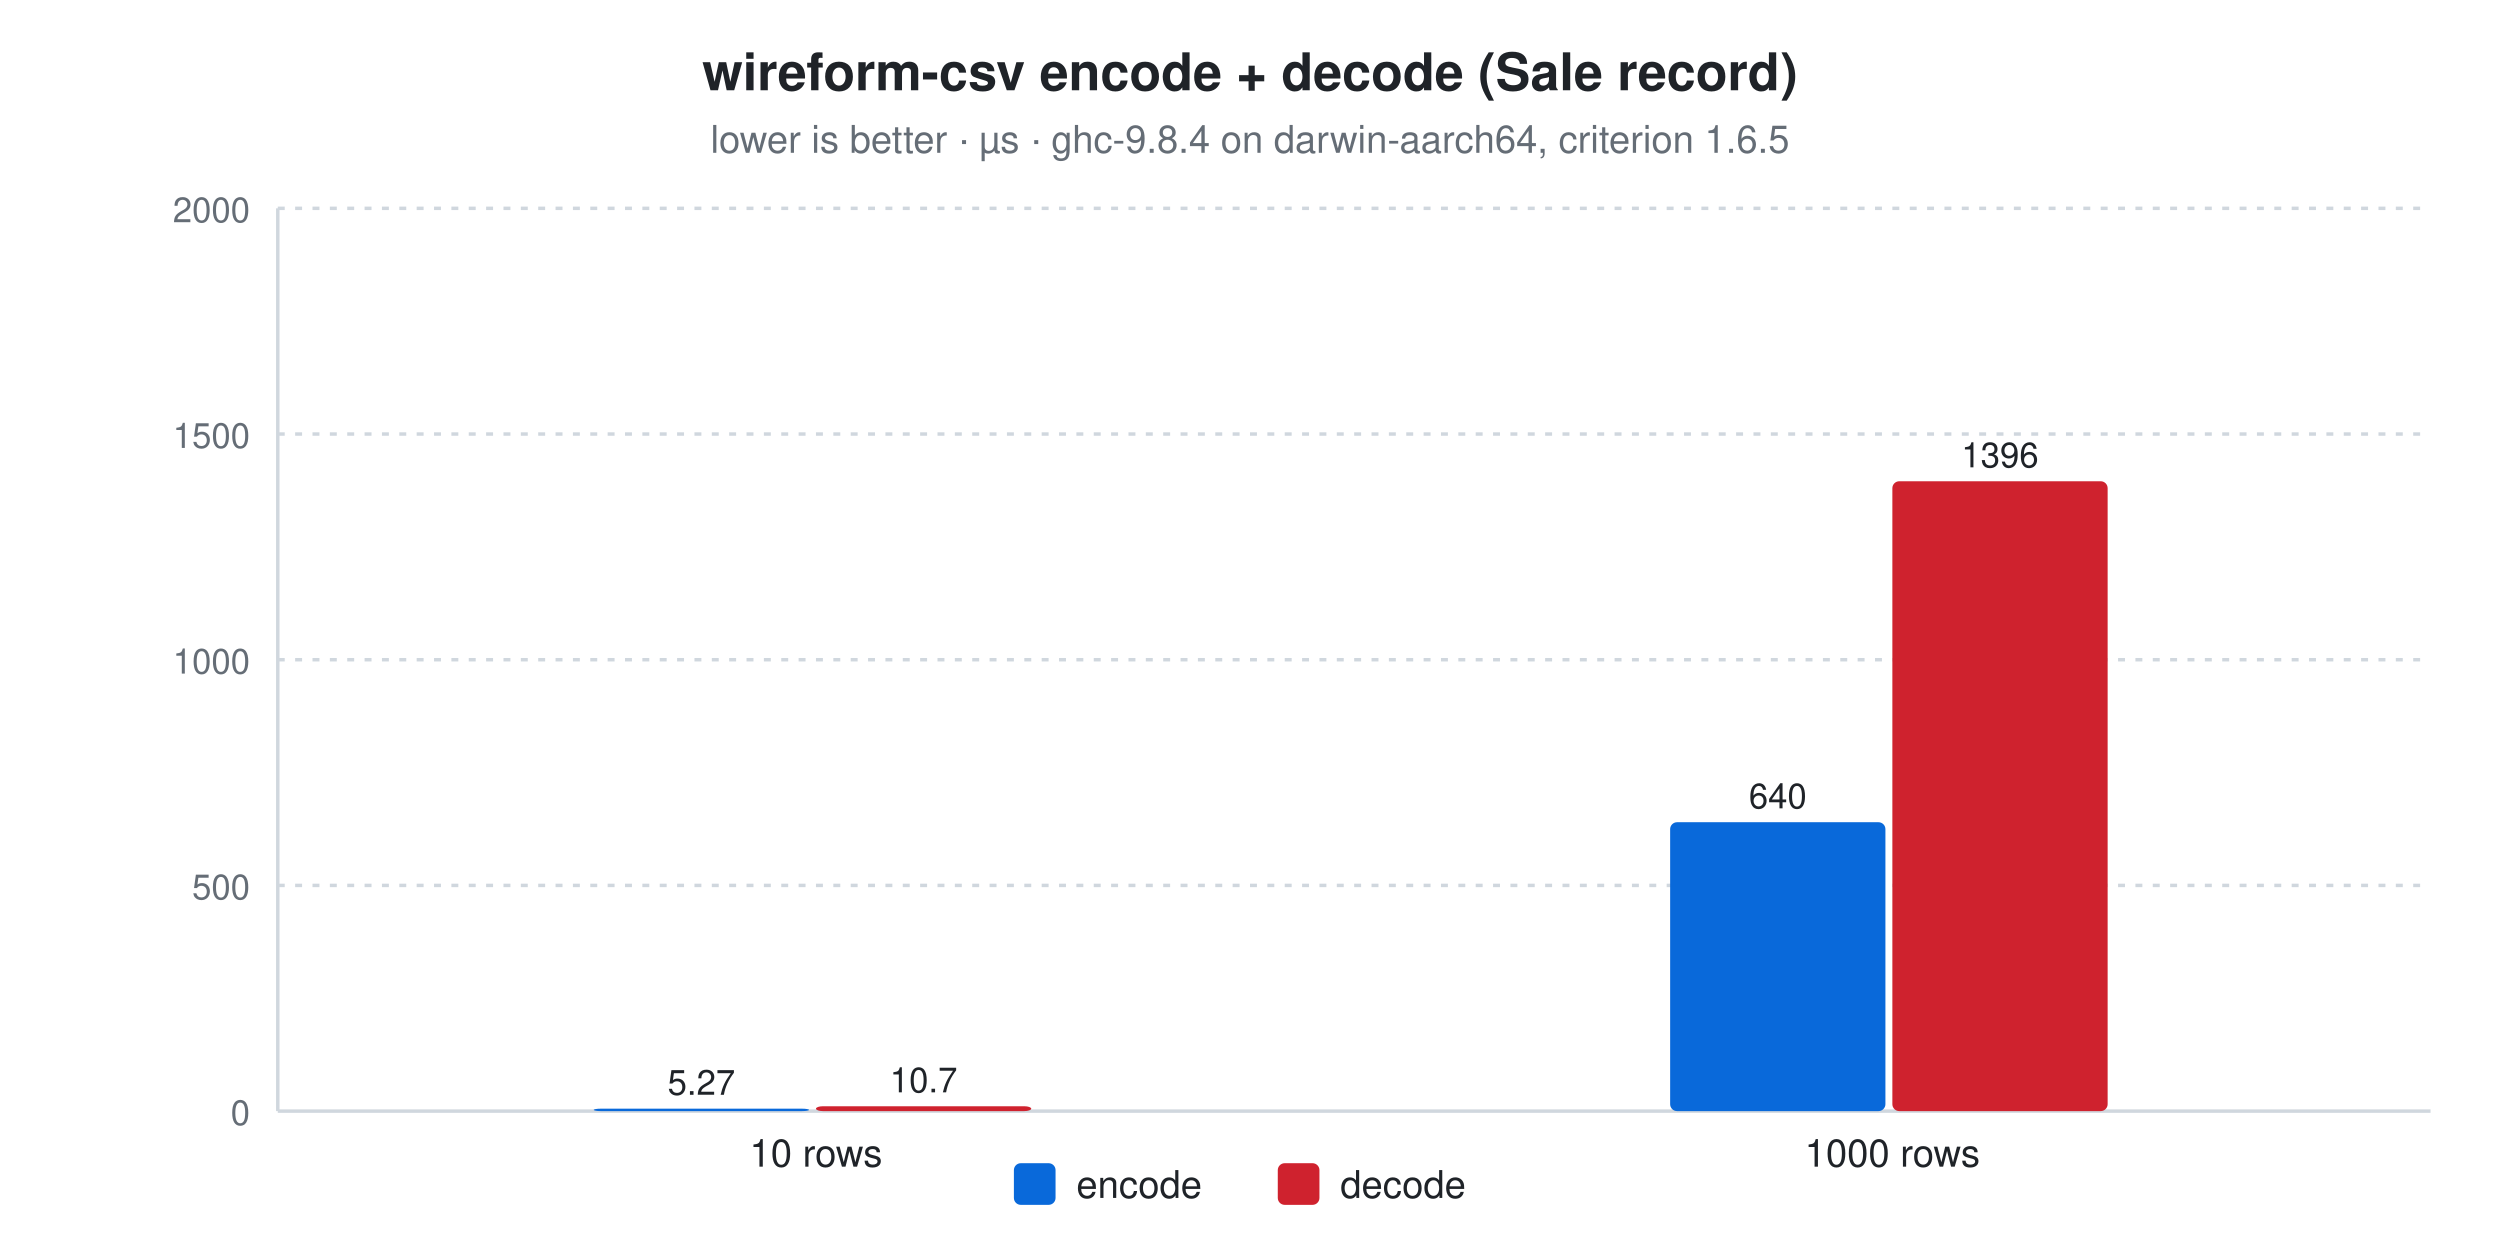
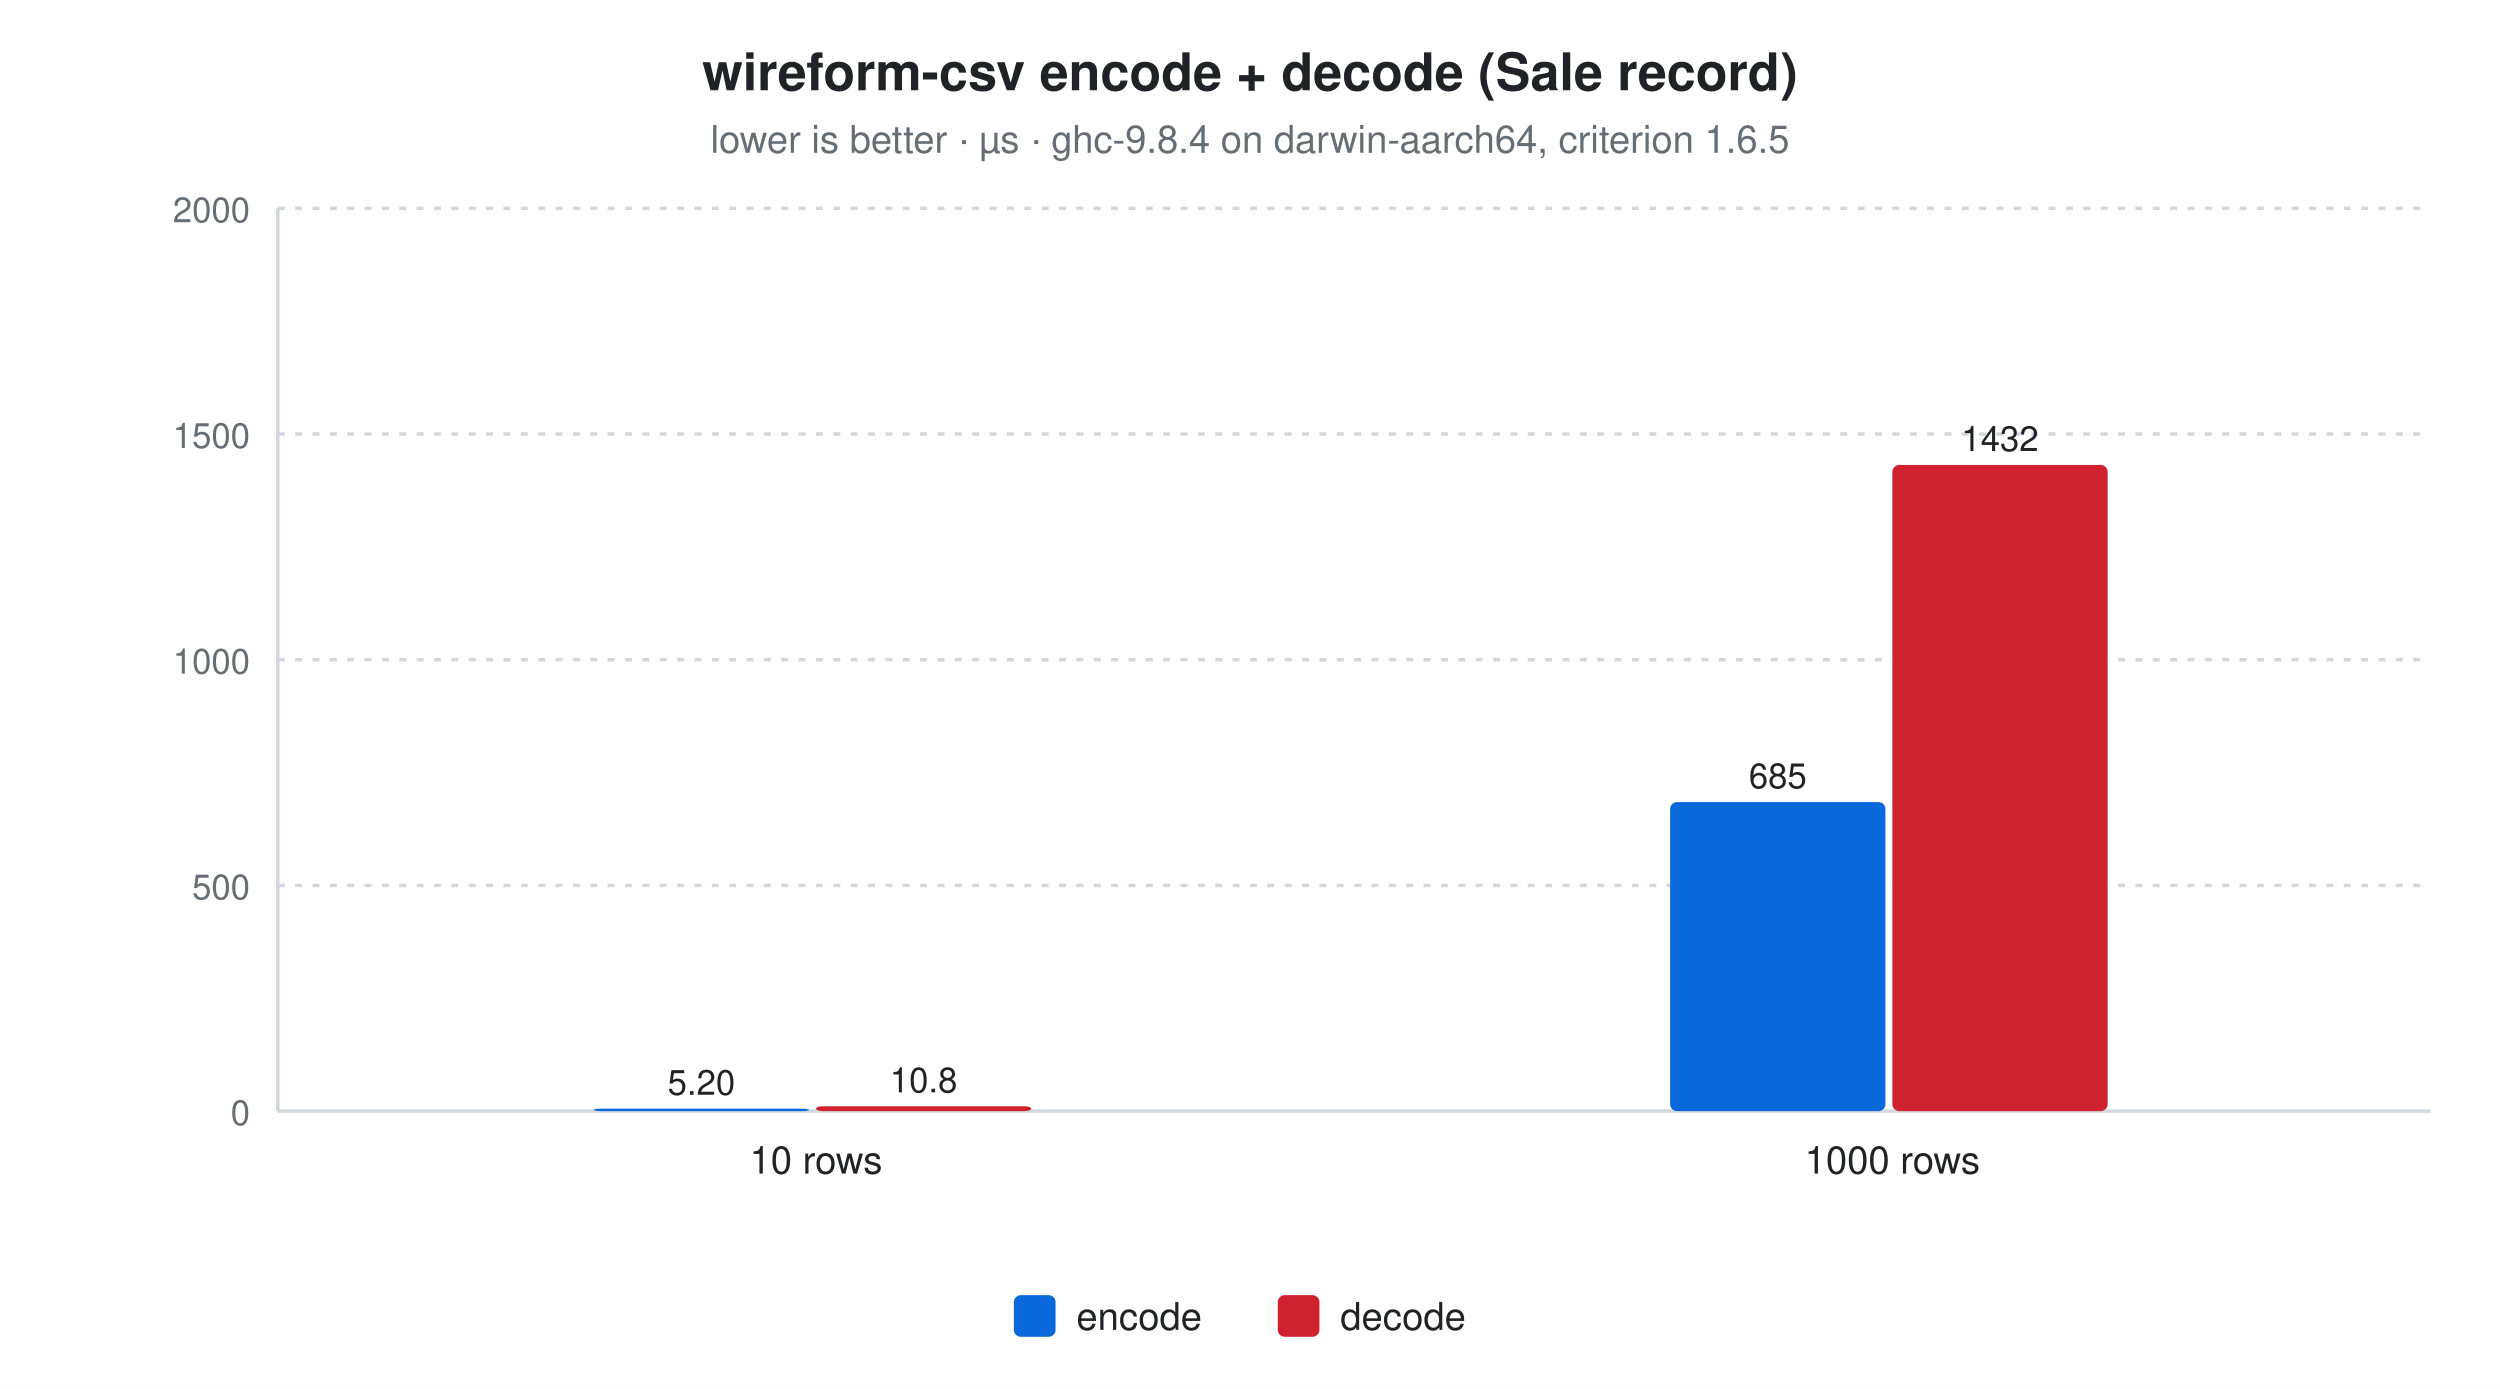
- <svg xmlns="http://www.w3.org/2000/svg" viewBox="0 0 720 360" width="720" height="360" font-family="ui-sans-serif, system-ui, -apple-system, BlinkMacSystemFont, &quot;Segoe UI&quot;, Helvetica, Arial, sans-serif" font-size="12">
-   <rect x="0" y="0" width="720" height="360" fill="#ffffff" />
+ <svg xmlns="http://www.w3.org/2000/svg" viewBox="0 0 720 400" width="720" height="400" font-family="ui-sans-serif, system-ui, -apple-system, BlinkMacSystemFont, &quot;Segoe UI&quot;, Helvetica, Arial, sans-serif" font-size="12">
+   <rect x="0" y="0" width="720" height="400" fill="#ffffff" />
  <text x="360" y="26" text-anchor="middle" font-size="15" font-weight="600" fill="#1f2328">wireform-csv encode + decode (Sale record)</text>
  <text x="360" y="44" text-anchor="middle" font-size="11" fill="#656d76">lower is better · µs · ghc-9.8.4 on darwin-aarch64, criterion 1.6.5</text>
  <g stroke="#d0d7de" stroke-width="1">
    <line x1="80" y1="320" x2="700" y2="320" />
    <line x1="80" y1="60" x2="80" y2="320" />
  </g>
  <g>
    <g />
    <text x="72" y="324" text-anchor="end" font-size="10" fill="#656d76">0</text>
    <line x1="80" y1="255" x2="700" y2="255" stroke="#d0d7de" stroke-width="1" stroke-dasharray="2 3" />
    <text x="72" y="259" text-anchor="end" font-size="10" fill="#656d76">500</text>
    <line x1="80" y1="190" x2="700" y2="190" stroke="#d0d7de" stroke-width="1" stroke-dasharray="2 3" />
    <text x="72" y="194" text-anchor="end" font-size="10" fill="#656d76">1000</text>
    <line x1="80" y1="125" x2="700" y2="125" stroke="#d0d7de" stroke-width="1" stroke-dasharray="2 3" />
    <text x="72" y="129" text-anchor="end" font-size="10" fill="#656d76">1500</text>
    <line x1="80" y1="60" x2="700" y2="60" stroke="#d0d7de" stroke-width="1" stroke-dasharray="2 3" />
    <text x="72" y="64" text-anchor="end" font-size="10" fill="#656d76">2000</text>
  </g>
  <g>
    <rect x="171" y="319.3" width="62" height="0.7" rx="2" fill="#0969da" />
    <rect x="235" y="318.6" width="62" height="1.4" rx="2" fill="#cf222e" />
-     <rect x="481" y="236.8" width="62" height="83.2" rx="2" fill="#0969da" />
-     <rect x="545" y="138.6" width="62" height="181.4" rx="2" fill="#cf222e" />
+     <rect x="481" y="231.0" width="62" height="89.0" rx="2" fill="#0969da" />
+     <rect x="545" y="133.9" width="62" height="186.1" rx="2" fill="#cf222e" />
  </g>
  <g>
-     <text x="202" y="315.3" text-anchor="middle" font-size="10" fill="#1f2328">5.27</text>
-     <text x="266" y="314.6" text-anchor="middle" font-size="10" fill="#1f2328">10.7</text>
-     <text x="512" y="232.8" text-anchor="middle" font-size="10" fill="#1f2328">640</text>
-     <text x="576" y="134.6" text-anchor="middle" font-size="10" fill="#1f2328">1396</text>
+     <text x="202" y="315.3" text-anchor="middle" font-size="10" fill="#1f2328">5.20</text>
+     <text x="266" y="314.6" text-anchor="middle" font-size="10" fill="#1f2328">10.8</text>
+     <text x="512" y="227.0" text-anchor="middle" font-size="10" fill="#1f2328">685</text>
+     <text x="576" y="129.9" text-anchor="middle" font-size="10" fill="#1f2328">1432</text>
  </g>
  <g>
-     <text x="235" y="336" text-anchor="middle" font-size="11" fill="#1f2328">10 rows</text>
-     <text x="545" y="336" text-anchor="middle" font-size="11" fill="#1f2328">1000 rows</text>
+     <text x="235" y="338" text-anchor="middle" font-size="11" fill="#1f2328">10 rows</text>
+     <text x="545" y="338" text-anchor="middle" font-size="11" fill="#1f2328">1000 rows</text>
  </g>
  <g>
-     <g transform="translate(292, 344)">
+     <g transform="translate(292, 382)">
      <rect x="0" y="-9" width="12" height="12" rx="2" fill="#0969da" />
      <text x="18" y="1" font-size="11" fill="#1f2328">encode</text>
    </g>
-     <g transform="translate(368, 344)">
+     <g transform="translate(368, 382)">
      <rect x="0" y="-9" width="12" height="12" rx="2" fill="#cf222e" />
      <text x="18" y="1" font-size="11" fill="#1f2328">decode</text>
    </g>
  </g>
</svg>
